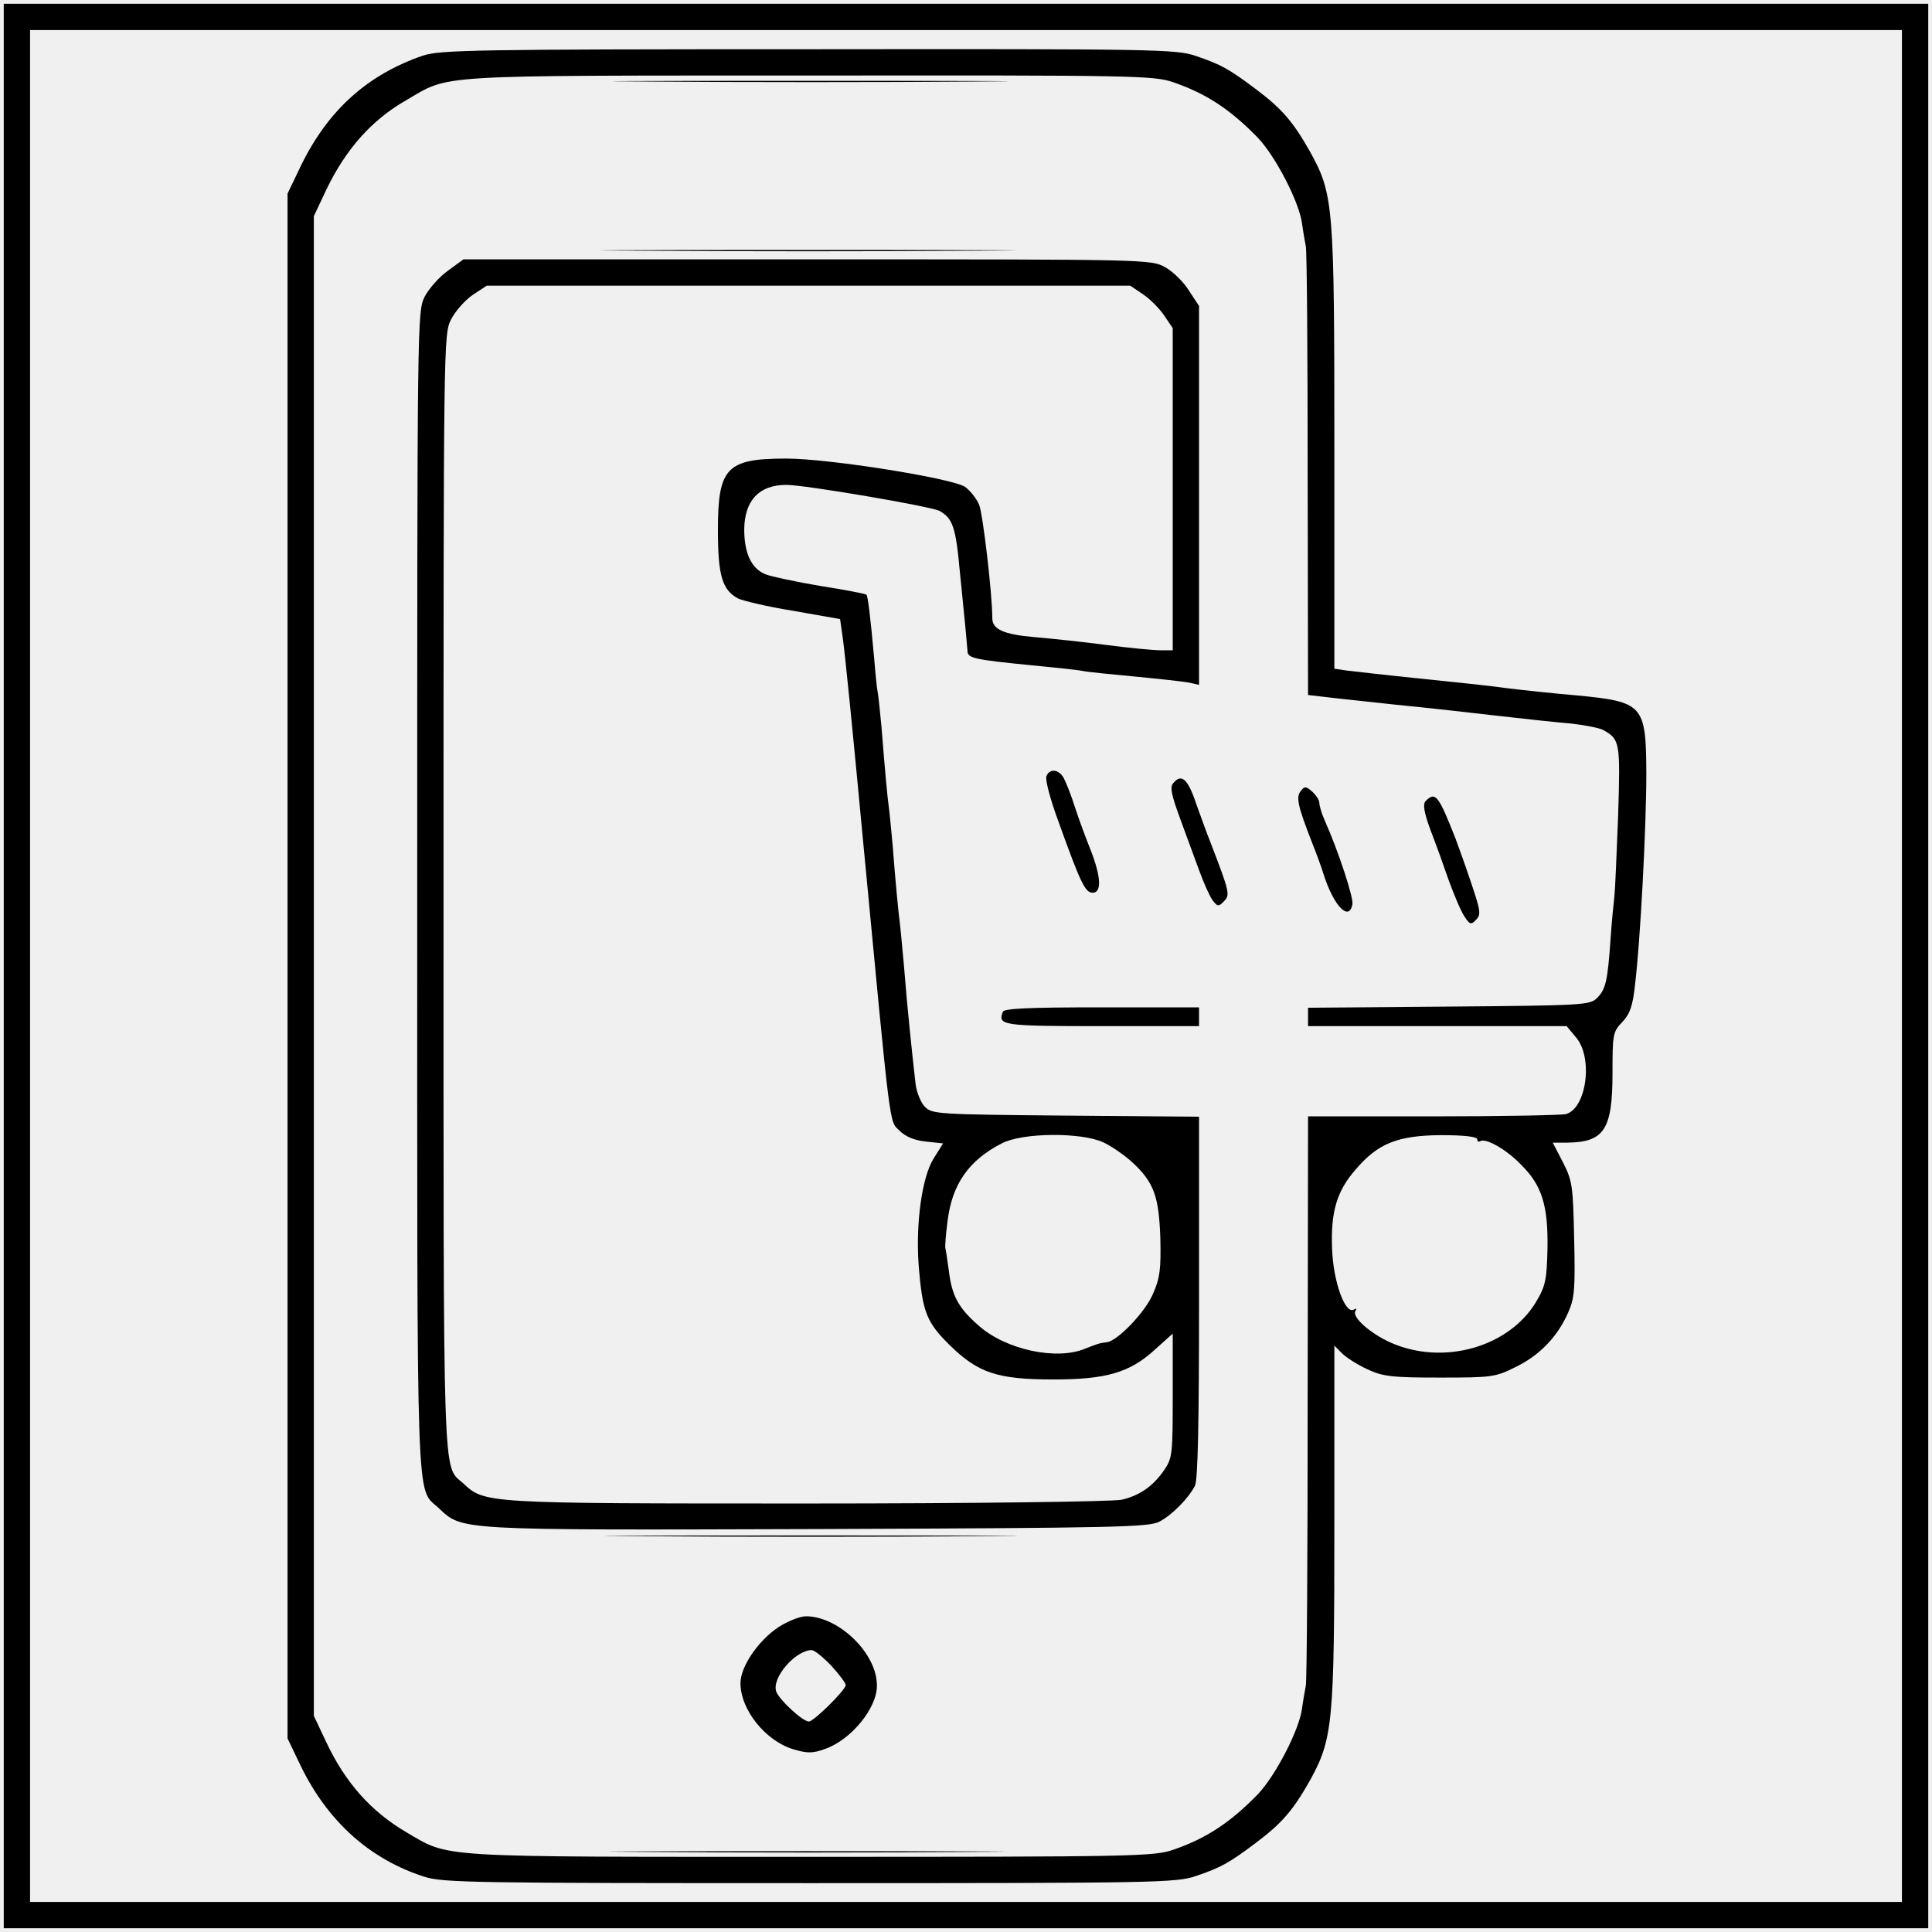
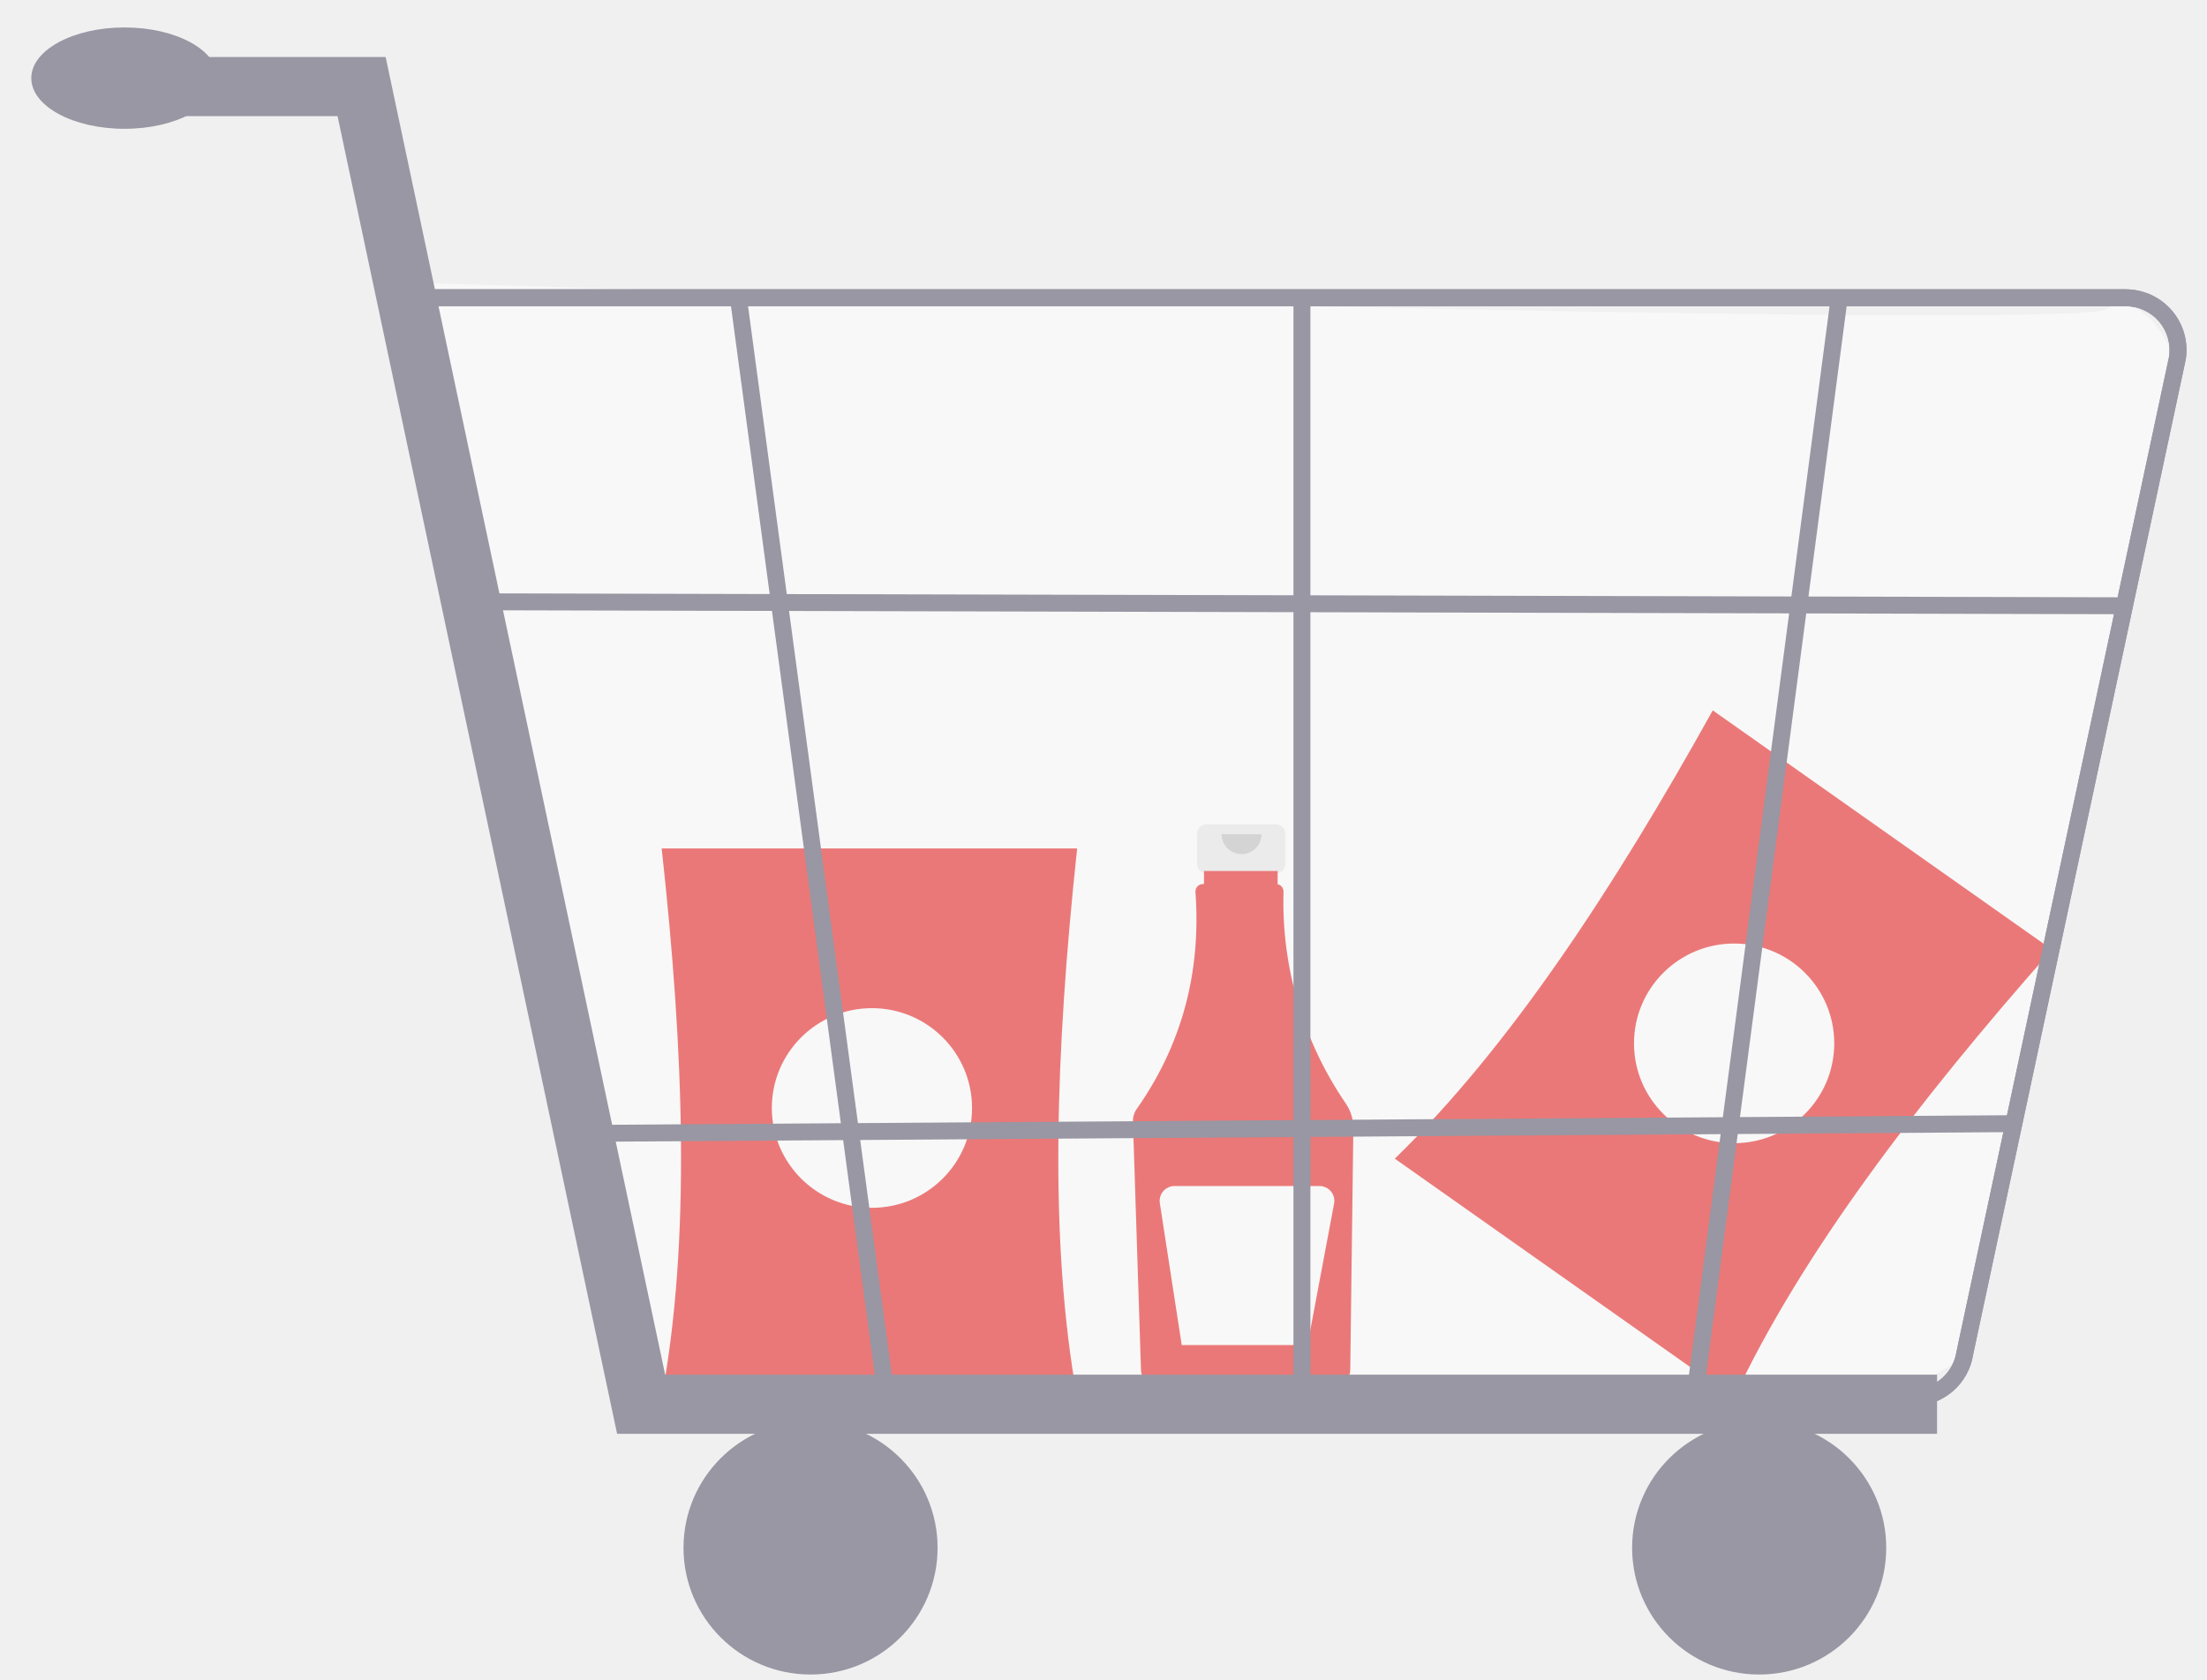
- <svg xmlns="http://www.w3.org/2000/svg" version="1.0" width="514pt" height="514pt" viewBox="0 0 514 514" preserveAspectRatio="xMidYMid meet">
-   <g transform="translate(0,514) scale(0.1,-0.1)" fill="#000000" stroke="none">
-     <path d="M10 2570 l0 -2560 2560 0 2560 0 0 2560 0 2560 -2560 0 -2560 0 0 -2560z m5050 0 l0 -2490 -2490 0 -2490 0 0 2490 0 2490 2490 0 2490 0 0 -2490z" />
-     <path d="M1125 4992 c-148 -51 -252 -145 -324 -292 l-36 -75 0 -2055 0 -2055 36 -75 c72 -147 184 -247 328 -293 49 -16 137 -17 1026 -17 927 0 974 1 1027 19 67 23 87 34 159 88 69 52 98 85 144 166 61 111 65 151 65 683 l0 474 21 -21 c11 -11 41 -30 67 -42 41 -19 64 -22 192 -22 139 0 148 1 202 28 64 31 112 81 140 145 17 38 19 62 16 196 -3 142 -5 155 -30 204 l-27 52 37 0 c100 1 122 34 122 186 0 102 1 109 26 135 20 21 28 42 34 100 14 115 30 418 30 563 -1 181 -8 189 -186 206 -60 5 -143 14 -184 19 -41 6 -147 17 -235 26 -88 9 -175 19 -192 21 l-33 5 0 584 c0 652 -2 678 -65 792 -46 81 -75 114 -144 166 -72 54 -92 65 -159 88 -53 18 -99 19 -1031 18 -893 0 -980 -2 -1026 -17z m1997 -71 c87 -30 151 -72 224 -147 47 -49 111 -172 118 -229 3 -22 8 -49 10 -60 3 -11 5 -284 5 -607 l1 -587 43 -5 c23 -3 110 -12 192 -21 83 -8 206 -22 275 -30 69 -8 154 -17 190 -20 35 -4 73 -11 85 -17 45 -25 46 -32 40 -228 -4 -102 -8 -198 -10 -215 -2 -16 -7 -67 -10 -111 -8 -115 -13 -136 -36 -159 -19 -19 -35 -20 -394 -23 l-375 -3 0 -24 0 -25 344 0 344 0 25 -30 c46 -54 28 -189 -27 -204 -12 -3 -171 -6 -353 -6 l-333 0 -1 -747 c0 -412 -2 -757 -5 -768 -2 -11 -7 -38 -10 -60 -7 -57 -71 -180 -118 -229 -73 -75 -137 -117 -224 -147 -53 -18 -99 -19 -967 -19 -1012 0 -956 -3 -1075 66 -93 55 -161 131 -212 239 l-33 70 0 1995 0 1995 33 70 c52 108 120 185 212 238 119 69 57 66 1071 66 873 1 918 0 971 -18z m808 -2812 c0 -5 3 -8 8 -5 15 9 70 -22 109 -63 56 -55 72 -110 70 -224 -2 -81 -5 -98 -30 -140 -72 -121 -247 -171 -387 -109 -54 24 -104 68 -94 84 4 7 3 8 -4 4 -23 -14 -55 74 -58 161 -4 98 12 154 63 212 59 69 111 90 226 91 62 0 97 -4 97 -11z" />
-     <path d="M1733 4923 c236 -2 618 -2 850 0 232 1 40 2 -428 2 -467 0 -657 -1 -422 -2z" />
-     <path d="M1702 4473 c247 -2 649 -2 895 0 247 1 45 2 -447 2 -492 0 -694 -1 -448 -2z" />
-     <path d="M1192 4420 c-23 -16 -51 -48 -62 -69 -20 -40 -20 -53 -20 -1584 0 -1684 -4 -1582 57 -1639 64 -60 42 -59 1008 -56 798 3 883 5 910 20 34 18 77 62 94 95 8 15 11 167 11 502 l0 480 -355 3 c-339 3 -355 4 -374 23 -11 11 -22 38 -25 60 -9 78 -23 211 -31 315 -4 41 -8 89 -10 105 -5 39 -13 122 -20 215 -4 41 -8 86 -10 100 -4 27 -11 104 -20 218 -4 41 -8 81 -10 91 -2 9 -6 48 -9 86 -11 121 -17 169 -21 173 -2 2 -57 13 -122 23 -65 11 -131 25 -146 31 -38 15 -57 56 -57 120 1 77 40 118 112 118 50 0 383 -57 407 -69 36 -20 44 -43 55 -166 3 -27 8 -81 12 -120 4 -38 7 -78 8 -87 0 -19 18 -23 171 -38 61 -6 121 -12 135 -15 14 -3 77 -9 140 -15 63 -6 127 -13 143 -16 l27 -6 0 504 0 504 -27 41 c-14 23 -43 51 -63 62 -38 21 -43 21 -952 21 l-915 0 -41 -30z m1849 -63 c18 -12 44 -38 56 -56 l23 -34 0 -428 0 -429 -33 0 c-18 0 -82 6 -143 14 -60 8 -146 17 -192 21 -82 7 -112 21 -112 50 0 65 -25 277 -35 302 -7 17 -25 39 -38 48 -36 23 -362 75 -475 75 -159 0 -182 -24 -182 -190 0 -120 11 -159 53 -182 12 -6 78 -22 147 -33 l125 -22 7 -49 c7 -51 27 -252 53 -529 76 -798 70 -755 98 -783 16 -16 40 -26 70 -29 l46 -5 -25 -40 c-31 -49 -48 -172 -40 -283 10 -127 21 -153 84 -215 75 -73 126 -90 275 -90 139 0 202 18 268 78 l49 44 0 -165 c0 -154 -1 -166 -22 -197 -30 -44 -66 -69 -114 -80 -22 -5 -394 -10 -836 -10 -863 0 -858 0 -916 54 -55 49 -52 -30 -52 1573 0 1465 0 1484 20 1523 11 22 37 51 57 65 l38 25 856 0 856 0 34 -23z m-106 -2256 c22 -10 56 -34 76 -52 59 -54 72 -91 76 -202 2 -83 -1 -107 -19 -148 -20 -49 -96 -128 -124 -130 -18 -2 -24 -4 -57 -17 -76 -32 -211 -3 -283 61 -55 48 -72 80 -80 149 -4 29 -8 55 -9 58 -1 3 1 35 6 72 12 97 56 161 144 206 55 29 211 30 270 3z" />
-     <path d="M2784 3075 c-4 -8 10 -61 31 -118 60 -167 72 -192 92 -192 25 0 22 44 -6 115 -12 30 -31 81 -41 112 -10 32 -24 67 -30 78 -13 24 -38 26 -46 5z" />
-     <path d="M3121 3056 c-9 -10 -4 -32 18 -92 16 -44 39 -106 51 -139 12 -33 28 -69 36 -80 13 -17 16 -18 30 -3 17 17 16 23 -36 158 -12 30 -28 75 -37 100 -23 69 -40 83 -62 56z" />
-     <path d="M3461 3036 c-14 -16 -8 -41 29 -136 12 -30 26 -68 31 -85 27 -85 68 -128 77 -81 4 16 -38 144 -74 224 -8 18 -14 39 -14 46 0 7 -8 20 -19 30 -16 14 -20 15 -30 2z" />
-     <path d="M3793 3009 c-8 -8 -5 -29 13 -78 14 -36 36 -97 49 -135 14 -38 32 -81 41 -94 14 -22 18 -23 31 -9 14 14 12 24 -15 104 -16 48 -35 99 -40 113 -45 114 -53 125 -79 99z" />
-     <path d="M2668 2448 c-14 -36 -2 -38 263 -38 l259 0 0 25 0 25 -259 0 c-198 0 -260 -3 -263 -12z" />
-     <path d="M1713 1053 c247 -2 647 -2 890 0 243 1 42 2 -448 2 -490 0 -688 -1 -442 -2z" />
-     <path d="M2071 811 c-54 -36 -101 -105 -101 -149 0 -71 67 -154 141 -176 37 -11 51 -11 84 1 69 24 138 108 138 168 1 85 -100 184 -188 185 -17 0 -49 -13 -74 -29z m141 -103 c21 -23 38 -46 38 -51 0 -13 -85 -97 -98 -97 -17 0 -80 59 -87 80 -12 37 51 109 94 110 8 0 31 -19 53 -42z" />
-     <path d="M1723 213 c236 -2 618 -2 850 0 232 1 40 2 -428 2 -467 0 -657 -1 -422 -2z" />
+ <svg xmlns="http://www.w3.org/2000/svg" width="67" height="51" viewBox="0 0 67 51" fill="none">
+   <g opacity="0.5">
+     <path d="M19.817 41.795L11.979 8.57C28.864 9.077 62.892 9.951 63.921 9.389C64.951 8.828 65.754 10.169 66.027 10.91L59.593 41.21L57.721 42.38L19.817 41.795Z" fill="white" />
+     <path d="M52.641 42.437L42.343 35.174C45.816 31.8 48.975 26.997 51.996 21.565L62.294 28.828C58.179 33.488 54.693 38.061 52.641 42.437Z" fill="#E60000" />
+     <path d="M52.644 34.704C54.323 34.704 55.684 33.347 55.684 31.674C55.684 30 54.323 28.643 52.644 28.643C50.966 28.643 49.605 30 49.605 31.674C49.605 33.347 50.966 34.704 52.644 34.704Z" fill="white" />
+     <path d="M38.737 25.025H36.621C36.547 25.025 36.476 25.054 36.423 25.107C36.37 25.159 36.341 25.23 36.341 25.304V26.23C36.341 26.305 36.37 26.376 36.423 26.428C36.476 26.481 36.547 26.51 36.621 26.51H36.972V27.898H38.387V26.51H38.737C38.812 26.51 38.883 26.481 38.936 26.428C38.988 26.376 39.018 26.305 39.018 26.23V25.304C39.018 25.23 38.988 25.159 38.936 25.107C38.883 25.054 38.812 25.025 38.737 25.025Z" fill="#E6E6E6" />
+     <path d="M40.857 33.501C39.561 31.61 38.899 29.359 38.965 27.07C38.966 27.017 38.949 26.965 38.916 26.924C38.883 26.882 38.837 26.853 38.786 26.842V26.441H36.551V26.836H36.52C36.49 26.836 36.46 26.842 36.432 26.854C36.404 26.865 36.379 26.882 36.358 26.903C36.337 26.924 36.32 26.95 36.308 26.977C36.297 27.005 36.291 27.035 36.291 27.065C36.291 27.07 36.291 27.076 36.292 27.082C36.468 29.529 35.873 31.724 34.508 33.666C34.43 33.777 34.39 33.911 34.394 34.047L34.638 41.585C34.644 41.753 34.715 41.912 34.836 42.029C34.957 42.147 35.118 42.213 35.287 42.214H40.342C40.512 42.213 40.675 42.145 40.797 42.026C40.918 41.906 40.987 41.744 40.991 41.574L41.085 34.255C41.088 33.987 41.008 33.724 40.857 33.501Z" fill="#E60000" />
+     <path opacity="0.2" d="M38.296 25.326C38.296 25.486 38.233 25.639 38.119 25.752C38.006 25.866 37.852 25.929 37.691 25.929C37.531 25.929 37.377 25.866 37.263 25.752C37.15 25.639 37.086 25.486 37.086 25.326" fill="black" />
+     <path d="M40.056 36.004H35.657C35.592 36.004 35.527 36.018 35.468 36.046C35.409 36.073 35.356 36.112 35.314 36.161C35.272 36.211 35.24 36.269 35.222 36.331C35.205 36.394 35.2 36.459 35.21 36.523L35.875 40.833H39.693L40.5 36.538C40.513 36.473 40.51 36.406 40.494 36.342C40.477 36.278 40.446 36.218 40.404 36.167C40.362 36.116 40.309 36.075 40.248 36.047C40.188 36.019 40.123 36.004 40.056 36.004Z" fill="white" />
+     <path d="M32.7 42.425H20.087C20.969 37.671 20.766 31.93 20.087 25.756H32.7C32.039 31.93 31.842 37.671 32.7 42.425Z" fill="#E60000" />
+     <path d="M26.47 36.666C28.148 36.666 29.509 35.309 29.509 33.636C29.509 31.962 28.148 30.605 26.47 30.605C24.791 30.605 23.431 31.962 23.431 33.636C23.431 35.309 24.791 36.666 26.47 36.666Z" fill="white" />
+     <path d="M58.805 43.526H18.734L10.248 3.526H3.007V1.731H11.707L20.193 41.731H58.805V43.526Z" fill="#3F3D56" />
+     <path d="M24.607 50.834C26.737 50.834 28.463 49.112 28.463 46.987C28.463 44.863 26.737 43.141 24.607 43.141C22.476 43.141 20.75 44.863 20.75 46.987C20.75 49.112 22.476 50.834 24.607 50.834Z" fill="#3F3D56" />
+     <path d="M53.405 50.834C55.535 50.834 57.262 49.112 57.262 46.987C57.262 44.863 55.535 43.141 53.405 43.141C51.275 43.141 49.548 44.863 49.548 46.987C49.548 49.112 51.275 50.834 53.405 50.834Z" fill="#3F3D56" />
+     <path d="M58.074 42.68H19.087L12.209 8.782H64.529C64.796 8.782 65.06 8.84 65.302 8.951C65.545 9.062 65.76 9.225 65.934 9.427C66.108 9.63 66.235 9.867 66.308 10.123C66.38 10.379 66.397 10.648 66.355 10.911L59.9 41.123C59.833 41.558 59.612 41.954 59.277 42.24C58.942 42.526 58.515 42.682 58.074 42.68ZM19.511 42.167H58.074C58.392 42.169 58.7 42.056 58.942 41.85C59.184 41.644 59.343 41.357 59.392 41.044L65.847 10.832C65.877 10.642 65.865 10.448 65.813 10.263C65.76 10.078 65.668 9.906 65.543 9.76C65.418 9.614 65.262 9.497 65.087 9.417C64.912 9.336 64.722 9.295 64.529 9.295H12.833L19.511 42.167Z" fill="#3F3D56" />
+     <path d="M58.074 42.68H19.087L12.209 8.782H64.529C64.796 8.782 65.06 8.84 65.302 8.951C65.545 9.062 65.76 9.225 65.934 9.427C66.108 9.63 66.235 9.867 66.308 10.123C66.38 10.379 66.397 10.648 66.355 10.911L59.9 41.123C59.833 41.558 59.612 41.954 59.277 42.24C58.942 42.526 58.515 42.682 58.074 42.68ZM19.511 42.167H58.074C58.392 42.169 58.7 42.056 58.942 41.85C59.184 41.644 59.343 41.357 59.392 41.044L65.847 10.832C65.877 10.642 65.865 10.448 65.813 10.263C65.76 10.078 65.668 9.906 65.543 9.76C65.418 9.614 65.262 9.497 65.087 9.417C64.912 9.336 64.722 9.295 64.529 9.295H12.833L19.511 42.167Z" fill="#3F3D56" />
+     <path d="M26.667 42.572L22.162 9.08L22.669 8.997L27.174 42.489L26.667 42.572Z" fill="#3F3D56" />
+     <path d="M51.716 42.316L51.208 42.234L55.581 8.998L56.089 9.08L51.716 42.316Z" fill="#3F3D56" />
+     <path d="M39.781 9.039H39.267V42.531H39.781V9.039Z" fill="#3F3D56" />
+     <path d="M14.836 18.013L14.835 18.526L64.615 18.646L64.617 18.133L14.836 18.013Z" fill="#3F3D56" />
+     <path d="M61.104 33.855L17.371 34.153L17.374 34.666L61.107 34.368L61.104 33.855Z" fill="#3F3D56" />
+     <path d="M3.779 3.91C5.341 3.91 6.607 3.222 6.607 2.372C6.607 1.522 5.341 0.833 3.779 0.833C2.217 0.833 0.95 1.522 0.95 2.372C0.95 3.222 2.217 3.91 3.779 3.91Z" fill="#3F3D56" />
  </g>
</svg>
